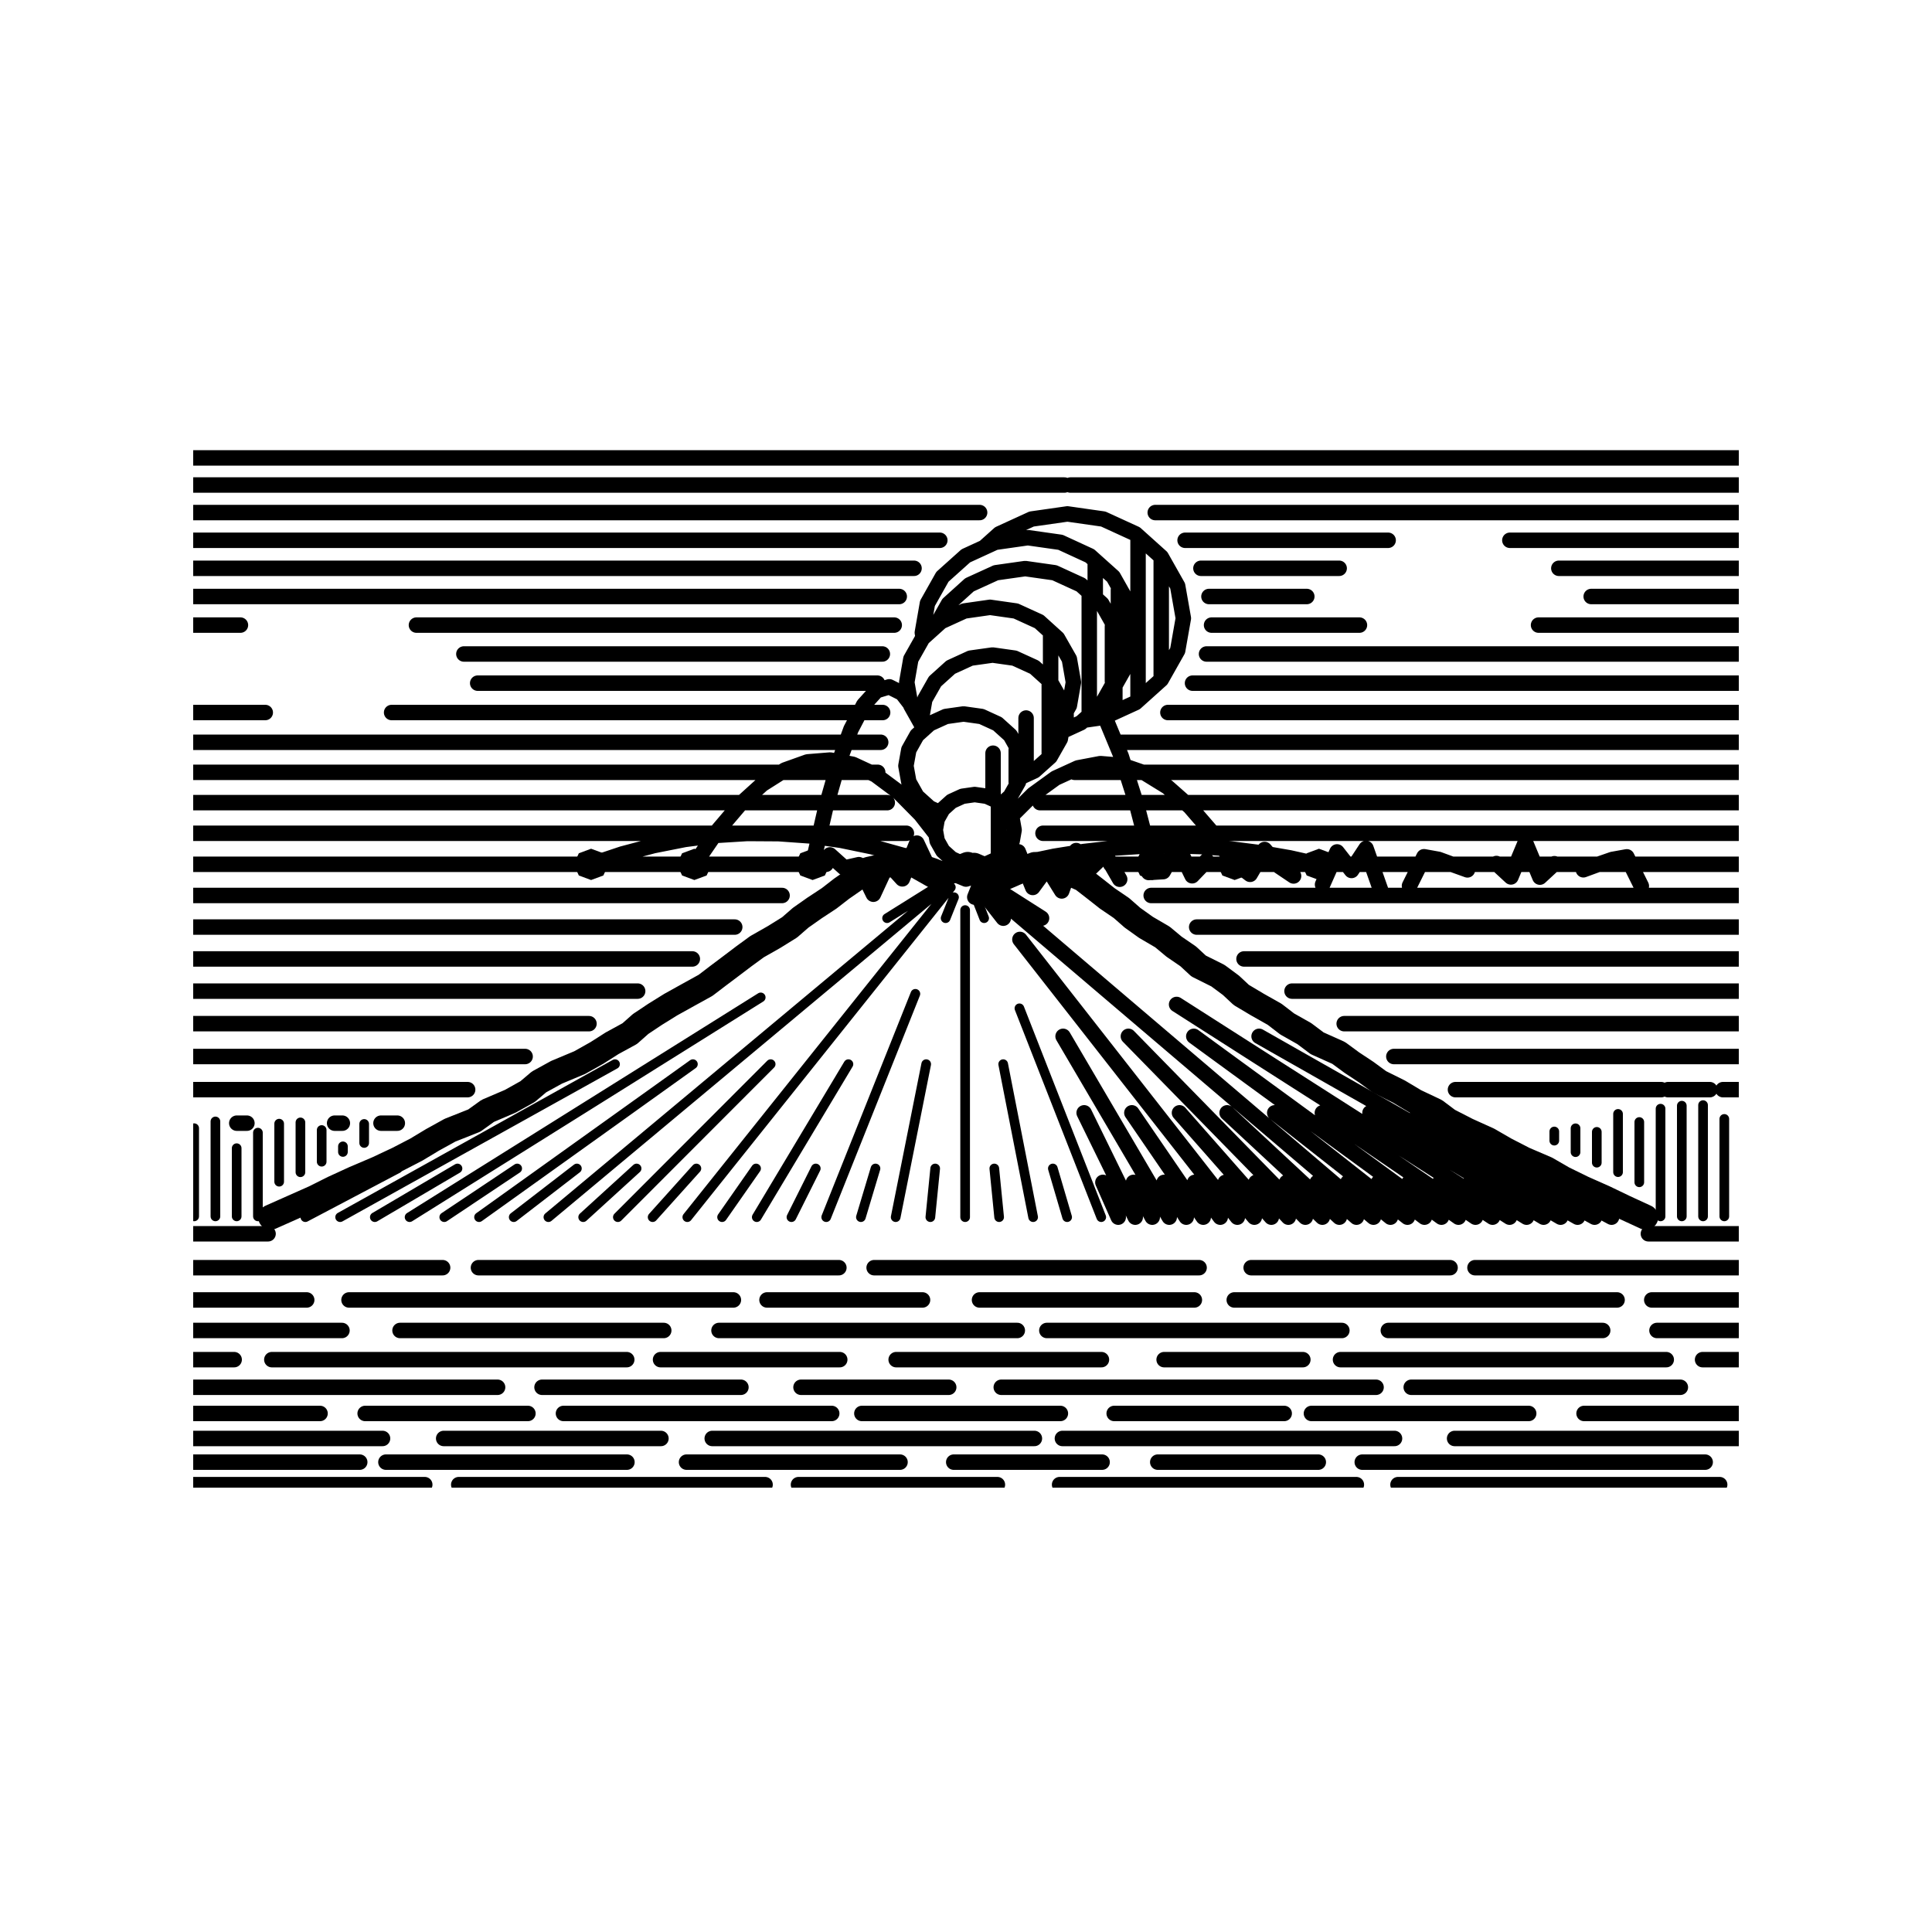
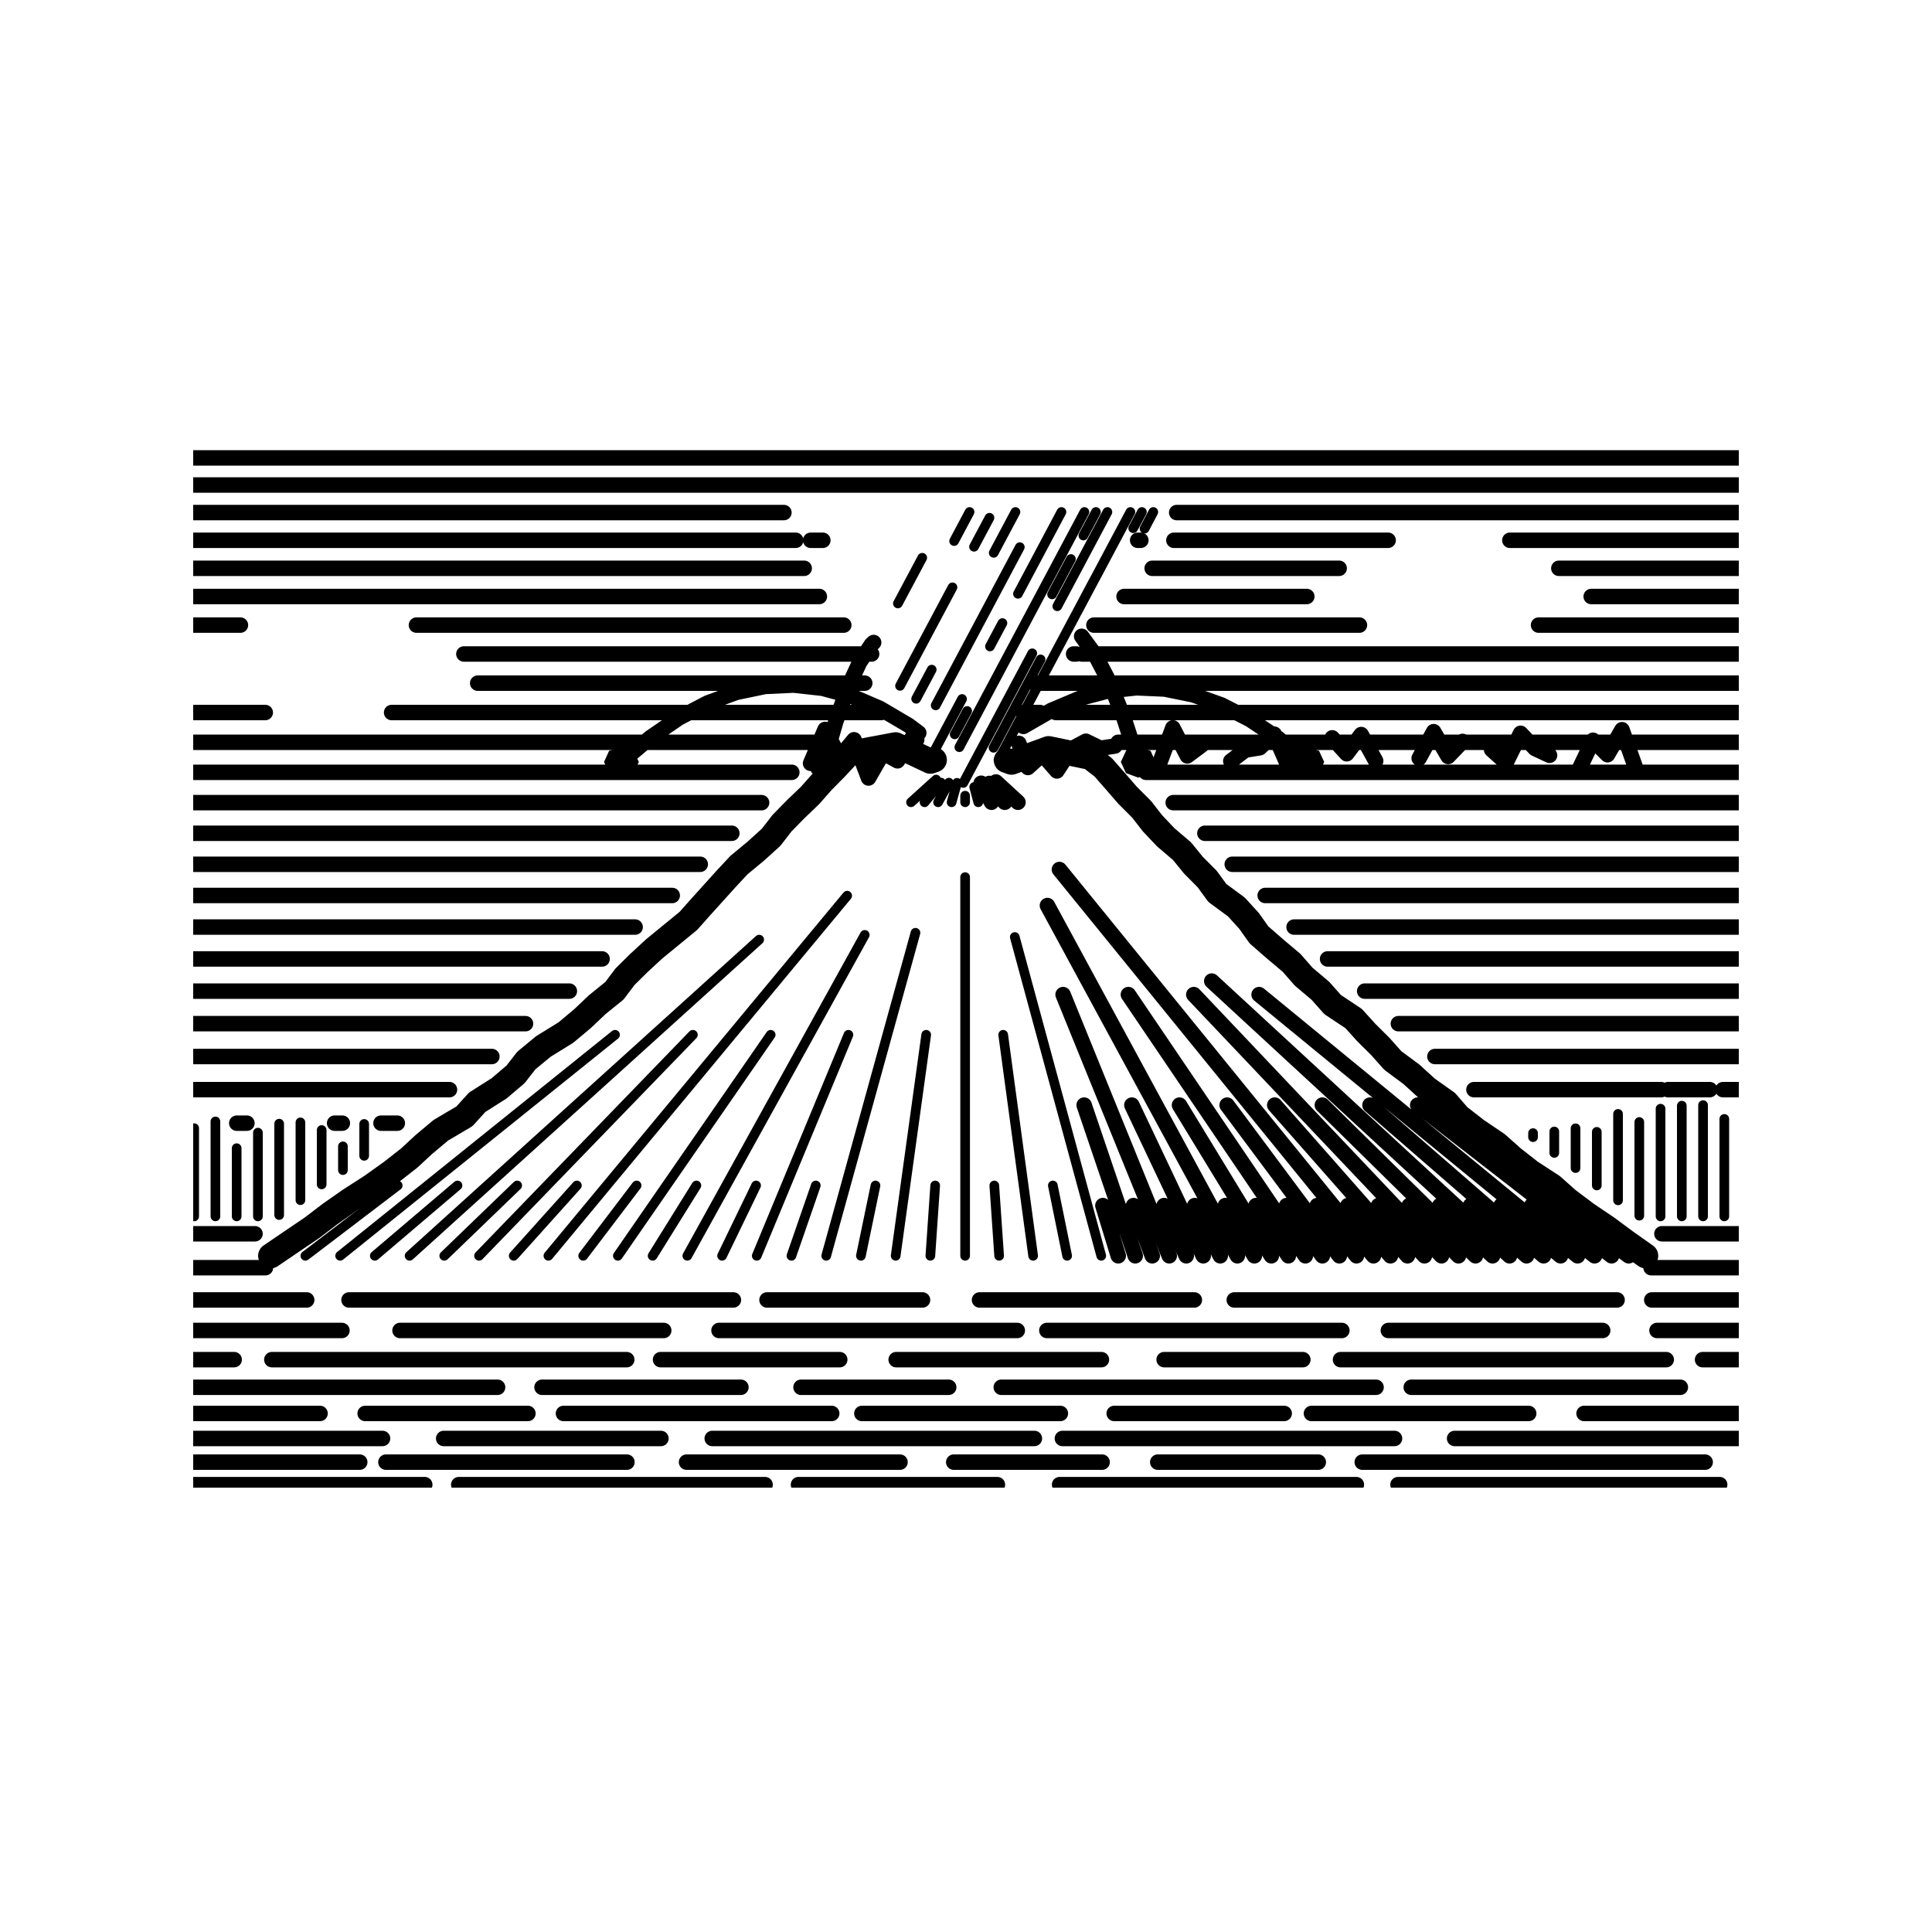
<svg xmlns="http://www.w3.org/2000/svg" viewBox="0 0 200 200">
  <defs>
    <clipPath id="w">
      <path d="M20 46L180 46L180 154L20 154Z" />
    </clipPath>
  </defs>
  <g clip-path="url(#w)" fill="none" stroke="#000" stroke-linecap="round" stroke-linejoin="round">
-     <path d="M85.92 89.48L85.39 90.63L84.12 91.1L82.85 90.63L82.32 89.48L82.85 88.33L84.12 87.86L85.39 88.33ZM121.08 89.48L120.55 90.63L119.28 91.1L118.01 90.63L117.48 89.48L118.01 88.33L119.28 87.86L120.55 88.33ZM73.68 89.48L73.15 90.63L71.88 91.1L70.61 90.63L70.08 89.48L70.61 88.33L71.88 87.86L73.15 88.33ZM129.61 89.48L129.08 90.63L127.81 91.1L126.54 90.63L126.01 89.48L126.54 88.33L127.81 87.86L129.08 88.33ZM62.99 89.48L62.46 90.63L61.19 91.1L59.92 90.63L59.39 89.48L59.92 88.33L61.19 87.86L62.46 88.33ZM138.34 89.48L137.81 90.63L136.54 91.1L135.27 90.63L134.74 89.48L135.27 88.33L136.54 87.86L137.81 88.33Z" fill="#000" stroke="none" />
-     <path d="M182.9 117.81L182.9 125.92M180.7 117.26L180.7 125.92M178.5 115.83L178.5 125.92M176.3 114.4L176.3 125.92M174.1 114.46L174.1 125.92M171.9 114.77L171.9 125.92M169.7 116.15L169.7 122.39M167.5 115.31L167.5 121.34M165.3 117.17L165.3 120.36M163.1 116.8L163.1 119.27M160.9 117.13L160.9 118.08M37.7 116.35L37.7 118.32M35.5 118.67L35.5 119.25M33.3 116.98L33.3 120.26M31.1 116.19L31.1 121.35M28.9 116.32L28.9 122.33M26.7 117.25L26.7 125.92M24.5 118.86L24.5 125.92M22.3 116.09L22.3 125.92M20.1 116.79L20.1 125.92M41.17 120.96L31.61 126M63.67 110.16L35.21 126M47.36 120.96L38.8 126M98.18 91.08L91.83 95.05M78.75 103.25L42.4 126M53.54 120.96L45.99 126M71.73 110.16L49.59 126M59.72 120.96L53.18 126M98.27 91.37L56.77 126M65.9 120.96L60.37 126M79.78 110.16L63.96 126M72.09 120.96L67.56 126M98.43 91.85L71.15 126M78.27 120.96L74.75 126M87.83 110.16L78.34 126M84.45 120.96L81.93 126M98.76 92.88L97.89 95.05M94.76 102.88L85.53 126M90.63 120.96L89.12 126M95.88 110.16L92.72 126M96.81 120.96L96.31 126M99.91 94.21L99.91 126M102.93 120.96L103.43 126M103.85 110.16L106.95 126M108.99 120.96L110.47 126M100.97 92.72L101.88 95.05M105.53 104.38L114 126" stroke-width="1" />
-     <path d="M20 47.4L180 47.4M20 50.21L110.19 50.21M110.81 50.21L180 50.21M20 53.06L101.41 53.06M119.59 53.06L180 53.06M20 55.93L97.29 55.93M122.68 55.93L143.7 55.93M156.3 55.93L180 55.93M20 58.83L94.62 58.83M124.32 58.83L138.63 58.83M161.37 58.83L180 58.83M20 61.75L93.09 61.75M125.15 61.75L135.28 61.75M164.72 61.75L180 61.75M20 64.71L24.89 64.71M43.11 64.71L92.57 64.71M125.42 64.71L140.73 64.71M159.27 64.71L180 64.71M48.02 67.7L91.34 67.7M124.9 67.7L180 67.7M49.45 70.72L90.83 70.72M123.45 70.72L180 70.72M20 73.76L27.46 73.76M40.54 73.76L91.37 73.76M120.9 73.76L180 73.76M20 76.84L91.17 76.84M115.8 76.84L180 76.84M20 79.95L90.86 79.95M111.24 79.95L180 79.95M20 83.09L91.85 83.09M107.66 83.09L180 83.09M20 86.26L93.83 86.26M107.97 86.26L180 86.26M20 89.47L85.51 89.47M114.98 89.47L180 89.47M20 92.7L80.96 92.7M119.17 92.7L180 92.7M20 95.97L76.06 95.97M123.88 95.97L180 95.97M20 99.27L71.67 99.27M128.78 99.27L180 99.27M20 102.6L66.01 102.6M133.75 102.6L180 102.6M20 105.97L60.97 105.97M139.15 105.97L180 105.97M20 109.37L54.36 109.37M144.29 109.37L180 109.37M20 112.8L48.41 112.8M150.67 112.8L171.97 112.8M172.67 112.8L177 112.8M178.36 112.8L180 112.8M24.51 116.27L25.56 116.27M34.64 116.27L35.44 116.27M39.44 116.27L41.13 116.27M20 127.72L27.75 127.72M170.64 127.72L180 127.72M20 131.23L45.82 131.23M49.53 131.23L86.84 131.23M90.49 131.23L124.13 131.23M129.52 131.23L150.11 131.23M152.69 131.23L180 131.23M20 134.57L31.75 134.57M36.13 134.57L75.92 134.57M79.4 134.57L95.5 134.57M101.4 134.57L123.64 134.57M127.77 134.57L167.4 134.57M170.99 134.57L180 134.57M20 137.73L35.4 137.73M41.41 137.73L68.71 137.73M74.43 137.73L105.31 137.73M108.37 137.73L138.91 137.73M143.72 137.73L165.91 137.73M171.53 137.73L180 137.73M20 140.75L24.24 140.75M28.14 140.75L64.88 140.75M68.38 140.75L86.93 140.75M92.77 140.75L114.02 140.75M120.51 140.75L134.87 140.75M138.77 140.75L172.49 140.75M176.25 140.75L180 140.75M20 143.61L51.51 143.61M56.11 143.61L76.7 143.61M82.92 143.61L98.21 143.61M103.65 143.61L142.45 143.61M146.09 143.61L173.95 143.61M20 146.32L33.13 146.32M37.8 146.32L54.65 146.32M58.33 146.32L86.1 146.32M89.22 146.32L109.77 146.32M115.34 146.32L132.94 146.32M135.76 146.32L158.25 146.32M163.98 146.32L180 146.32M20 148.91L39.6 148.91M45.93 148.91L68.42 148.91M73.73 148.91L107.08 148.91M109.98 148.91L144.36 148.91M150.58 148.91L180 148.91M20 151.36L37.24 151.36M39.95 151.36L64.9 151.36M71.07 151.36L93.17 151.36M98.73 151.36L114.09 151.36M119.85 151.36L136.47 151.36M141.02 151.36L176.52 151.36M20 153.69L43.97 153.69M47.49 153.69L79.2 153.69M82.66 153.69L103.25 153.69M109.69 153.69L140.41 153.69M144.72 153.69L178.02 153.69M114.17 122.4L115.76 126M112.23 115.2L117.52 126M117.34 122.4L119.28 126M110.05 107.28L121.04 126M120.51 122.4L122.8 126M117.17 115.2L124.56 126M123.68 122.4L126.32 126M101.33 91.82L103.86 95.05M105.58 97.25L128.09 126M126.85 122.4L129.85 126M122.1 115.2L131.61 126M130.02 122.4L133.37 126M116.81 107.28L135.13 126M133.19 122.4L136.89 126M127.03 115.2L138.65 126M136.36 122.4L140.42 126M101.51 91.37L142.18 126M139.53 122.4L143.94 126M131.96 115.2L145.7 126M142.7 122.4L147.46 126M123.58 107.28L149.22 126M145.88 122.4L150.98 126M136.89 115.2L152.74 126M149.05 122.4L154.51 126M101.62 91.1L107.82 95.05M121.8 103.98L156.27 126M152.22 122.4L158.03 126M141.82 115.2L159.79 126M155.39 122.4L161.55 126M130.34 107.28L163.31 126M158.56 122.4L165.07 126M146.76 115.2L166.83 126M85.91 88.5L87.41 89.85M87.41 89.85L88.91 89.51M88.91 89.51L90.41 92.57M90.41 92.57L91.91 89.33M91.91 89.33L93.41 90.98M93.41 90.98L94.91 87.28M94.91 87.28L96.41 90.46M96.41 90.46L97.91 90.24M100.91 92.87L102.33 89.33M102.64 89.19L103.91 89.43M103.91 89.43L105.41 88.18M105.41 88.18L106.91 91.87M106.91 91.87L108.41 89.82M108.41 89.82L109.91 92.23M109.91 92.23L111.41 88.05M111.41 88.05L112.91 89.87M112.91 89.87L114.41 88.42M114.41 88.42L115.91 91.02M118.91 90.32L120.41 90.23M120.41 90.23L121.91 87.57M121.91 87.57L123.41 90.66M123.41 90.66L124.91 89.1M127.91 89.36L129.41 90.51M129.41 90.51L130.91 87.94M130.91 87.94L132.41 89.67M132.41 89.67L133.91 90.68M136.91 91.57L138.41 88.19M138.41 88.19L139.91 90.11M139.91 90.11L141.41 87.83M141.41 87.83L142.91 92.09M145.91 91.7L147.41 88.69M147.41 88.69L148.91 88.96M148.91 88.96L150.41 89.51M150.41 89.51L151.91 90.05M154.91 89.39L156.41 90.78M156.41 90.78L157.91 87.2M157.91 87.2L159.41 90.8M159.41 90.8L160.91 89.41M163.91 90.04L165.41 89.49M165.41 89.49L166.91 88.97M166.91 88.97L168.41 88.7M168.41 88.7L169.91 91.72M100 91L99.65 89.41M94.26 72.9L93.38 71.76L92.06 71.1L90.74 71.5L89.41 72.97L88.09 75.5L86.77 79.1L85.44 83.76L84.12 89.48M100 91L100.37 89.52M114.34 74.21L114.46 74.41L116.07 78.29L117.67 83.31L119.28 89.48M100 91L98.71 88.99M96.9 86.36L95.31 84.32L92.97 81.95L90.63 80.21L88.28 79.12L85.94 78.68L83.6 78.87L81.25 79.71L78.91 81.19L76.57 83.31L74.22 86.07L71.88 89.48M100 91L100.92 89.59M104.64 84.53L106.95 82.23L109.27 80.55L111.59 79.49L113.91 79.05L116.22 79.24L118.54 80.04L120.86 81.47L123.18 83.52L125.49 86.19L127.81 89.48M100 91L96.77 89.67L93.53 88.56L90.3 87.66L87.06 86.99L83.83 86.53L80.6 86.3L77.36 86.28L74.13 86.48L70.89 86.9L67.66 87.54L64.42 88.4L61.19 89.48M100 91L103.05 90.07L106.09 89.28L109.14 88.64L112.18 88.15L115.23 87.8L118.27 87.6L121.32 87.55L124.36 87.64L127.41 87.88L130.45 88.27L133.5 88.8L136.54 89.48M122.5 64L121.91 67.34L120.21 70.35L117.55 72.74L114.21 74.27L112.18 74.56M101.89 56.66L103.45 55.26L106.79 53.73L110.5 53.2L114.21 53.73L117.55 55.26L120.21 57.65L121.91 60.66L122.5 64M115.41 70.98L115.41 73.32M117.81 55.89L117.81 72.11M120.21 58.05L120.21 69.95M117.33 65.49L116.79 68.53L115.24 71.27L114.68 71.78M95.57 66.02L95.48 65.49L96.01 62.46L97.56 59.71L99.98 57.54L103.03 56.14L106.4 55.66L109.78 56.14L112.82 57.54L115.24 59.71L116.79 62.46L117.33 65.49M113.38 58.44L113.38 61.89M115.78 61.06L115.78 66.82M115.78 68.55L115.78 69.92M115.93 67.68L115.45 70.41L114.06 72.87L111.89 74.82L109.89 75.74M96.85 64.86L98.19 62.5L100.36 60.54L103.1 59.29L106.13 58.86L109.16 59.29L111.89 60.54L114.06 62.5L115.45 64.96L115.93 67.68M110.36 73.64L110.36 75.13M112.76 61.72L112.76 73.64M115.16 64.83L115.16 70.53M111.12 70.63L110.7 73.03L110.07 74.15M95.51 75.2L94.29 73.03L93.87 70.63L94.29 68.23L95.51 66.07L97.42 64.35L99.83 63.25L102.49 62.87L105.16 63.25L107.57 64.35L109.47 66.07L110.7 68.23L111.12 70.63M108.76 65.83L108.76 70.63M110.12 74.44L109.76 76.49L108.71 78.34L107.08 79.8L105.5 80.53M95.57 75.54L95.38 74.44L95.74 72.39L96.79 70.54L98.42 69.07L100.47 68.13L102.75 67.81L105.02 68.13L107.08 69.07L108.71 70.54L109.76 72.39L110.12 74.44M106.22 74.33L106.22 79.8M108.62 70.87L108.62 78.01M105.72 79.28L105.43 80.94L104.58 82.44L103.66 83.27M97.38 84.15L96.24 83.63L94.92 82.44L94.08 80.94L93.78 79.28L94.08 77.62L94.92 76.12L96.24 74.93L97.91 74.17L99.75 73.91L101.6 74.17L103.26 74.93L104.58 76.12L105.43 77.62L105.72 79.28M102.8 77.97L102.8 82.72M105.2 77.61L105.2 80.95M104.98 85.92L104.78 87.05L104.2 88.08L103.3 88.89L102.16 89.41L100.9 89.59L99.64 89.41L98.5 88.89L97.6 88.08L97.02 87.05L96.82 85.92L97.02 84.79L97.6 83.76L98.5 82.95L99.64 82.43L100.9 82.25L102.16 82.43L103.3 82.95L104.2 83.76L104.78 84.79ZM103.36 83.41L103.36 88.43" stroke-width="1.6" />
-     <path d="M28.02 126L30.27 125L32.52 124L34.52 123L36.7 122L39.05 121L41.18 120L43.11 119L44.77 118L46.58 117L49.1 116L50.49 115L52.83 114L54.62 113L55.8 112L57.62 111L60.01 110L61.79 109L63.36 108L65.19 107L66.32 106L67.82 105L69.43 104L71.23 103L73.04 102L74.35 101L75.68 100L77 99L78.37 98L80.13 97L81.74 96L82.89 95L84.31 94L85.83 93L87.12 92L88.56 91L89.91 90L89.91 90L93.91 89.1L96.91 90.8L100.18 89.49M100.83 89.58L103.91 90.9L107.11 89.5L110.71 90.4L110.71 90.4L112.06 91L113.35 92L114.62 93L116.09 94L117.23 95L118.63 96L120.34 97L121.54 98L123 99L124.08 100L126.08 101L127.43 102L128.5 103L130.18 104L131.95 105L133.25 106L135.02 107L136.35 108L138.58 109L139.94 110L141.45 111L142.81 112L144.82 113L146.49 114L148.6 115L149.93 116L151.88 117L154.09 118L155.82 119L157.76 120L160.09 121L161.82 122L163.86 123L166.11 124L168.19 125L170.36 126" stroke-width="2.6" />
+     <path d="M87.11 78.88L86.58 80.03L85.31 80.5L84.04 80.03L83.51 78.88L84.04 77.73L85.31 77.26L86.58 77.73ZM119.63 78.88L119.11 80.03L117.83 80.5L116.56 80.03L116.03 78.88L116.56 77.73L117.83 77.26L119.11 77.73ZM66.13 78.88L65.6 80.03L64.33 80.5L63.05 80.03L62.53 78.88L63.05 77.73L64.33 77.26L65.6 77.73ZM137.08 78.88L136.55 80.03L135.28 80.5L134.01 80.03L133.48 78.88L134.01 77.73L135.28 77.26L136.55 77.73Z" fill="#000" stroke="none" />
+     <path d="M182.9 117.81L182.9 125.92M180.7 117.26L180.7 125.92M178.5 115.83L178.5 125.92M176.3 114.4L176.3 125.92M174.1 114.46L174.1 125.92M171.9 114.77L171.9 125.92M169.7 116.15L169.7 125.85M167.5 115.31L167.5 124.26M165.3 117.17L165.3 122.72M163.1 116.8L163.1 120.92M160.9 117.13L160.9 119.35M158.7 117.3L158.7 117.72M37.7 116.35L37.7 119.65M35.5 118.67L35.5 121.13M33.3 116.98L33.3 122.61M31.1 116.19L31.1 124.24M28.9 116.32L28.9 125.78M26.7 117.25L26.7 125.92M24.5 118.86L24.5 125.92M22.3 116.09L22.3 125.92M20.1 116.79L20.1 125.92M41.17 122.72L31.61 130M63.67 107.12L35.21 130M47.36 122.72L38.8 130M96.91 80.7L94.31 83.05M78.59 97.27L42.4 130M53.54 122.72L45.99 130M71.73 107.12L49.59 130M59.72 122.72L53.18 130M97.41 81.01L95.71 83.05M87.7 92.72L56.77 130M65.9 122.72L60.37 130M79.78 107.12L63.96 130M72.09 122.72L67.56 130M98.23 81.02L97.11 83.05M89.52 96.78L71.15 130M78.27 122.72L74.75 130M87.83 107.12L78.34 130M84.45 122.72L81.93 130M99.07 81.04L98.51 83.05M94.77 96.56L85.53 130M90.63 122.72L89.12 130M95.88 107.12L92.72 130M96.81 122.72L96.31 130M99.91 82.37L99.91 83.05M99.91 90.8L99.91 130M102.93 122.72L103.43 130M103.85 107.12L106.95 130M108.99 122.72L110.47 130M100.85 81.47L101.27 83.05M105.05 97L114 130M92.95 62.47L95.47 57.74M98.77 56.01L100.37 53M93.17 71L98.6 60.8M100.83 56.6L102.43 53.6M94.84 72.34L96.45 69.32M102.87 57.23L105.12 53M96.86 73.02L105.57 56.64M96.37 78.41L99.59 72.36M102.48 66.92L103.77 64.5M105.38 61.47L109.88 53M99.31 77.35L112.26 53M99.72 81.05L106.86 67.63M109.45 62.76L114.64 53M103.36 78.68L111.35 63.65M111.47 63.43L113.26 60.06M113.33 59.94L117.02 53M118.48 54.73L119.39 53M98.83 76.02L100.12 73.6M108.91 61.53L110.86 57.87M112.15 55.44L113.45 53M102.85 77.41L107.72 68.26M117.31 54.68L118.21 53" stroke-width="1" />
+     <path d="M20 47.4L180 47.4M20 50.21L180 50.21M20 53.06L81.15 53.06M121.81 53.06L180 53.06M20 55.93L82.37 55.93M83.92 55.93L85.18 55.93M117.77 55.93L118.1 55.93M121.52 55.93L143.7 55.93M156.3 55.93L180 55.93M20 58.83L83.25 58.83M119.27 58.83L138.63 58.83M161.37 58.83L180 58.83M20 61.75L84.82 61.75M116.36 61.75L135.28 61.75M164.72 61.75L180 61.75M20 64.71L24.89 64.71M43.11 64.71L87.35 64.71M113.24 64.71L140.73 64.71M159.27 64.71L180 64.71M48.02 67.7L89.02 67.7M89.83 67.7L90.23 67.7M111.14 67.7L111.43 67.7M111.99 67.7L180 67.7M49.45 70.72L89.52 70.72M107.1 70.72L111.03 70.72M111.17 70.72L180 70.72M20 73.76L27.46 73.76M40.54 73.76L91.24 73.76M105.89 73.76L107.66 73.76M109.3 73.76L180 73.76M20 76.84L84.89 76.84M115.75 76.84L180 76.84M20 79.95L81.97 79.95M118.64 79.95L180 79.95M20 83.09L78.84 83.09M121.45 83.09L180 83.09M20 86.26L75.76 86.26M124.73 86.26L180 86.26M20 89.47L72.49 89.47M127.56 89.47L180 89.47M20 92.7L69.59 92.7M130.97 92.7L180 92.7M20 95.97L65.75 95.97M133.96 95.97L180 95.97M20 99.27L62.33 99.27M137.43 99.27L180 99.27M20 102.6L58.94 102.6M141.27 102.6L180 102.6M20 105.97L54.4 105.97M144.76 105.97L180 105.97M20 109.37L50.92 109.37M148.54 109.37L180 109.37M20 112.8L46.53 112.8M152.58 112.8L171.97 112.8M172.67 112.8L177 112.8M178.36 112.8L180 112.8M24.51 116.27L25.56 116.27M34.64 116.27L35.44 116.27M39.44 116.27L41.13 116.27M20 127.72L26.4 127.72M172.04 127.72L180 127.72M20 131.23L27.48 131.23M170.92 131.23L180 131.23M20 134.57L31.75 134.57M36.13 134.57L75.92 134.57M79.4 134.57L95.5 134.57M101.4 134.57L123.64 134.57M127.77 134.57L167.4 134.57M170.99 134.57L180 134.57M20 137.73L35.4 137.73M41.41 137.73L68.71 137.73M74.43 137.73L105.31 137.73M108.37 137.73L138.91 137.73M143.72 137.73L165.91 137.73M171.53 137.73L180 137.73M20 140.75L24.24 140.75M28.14 140.75L64.88 140.75M68.38 140.75L86.93 140.75M92.77 140.75L114.02 140.75M120.51 140.75L134.87 140.75M138.77 140.75L172.49 140.75M176.25 140.75L180 140.75M20 143.61L51.51 143.61M56.11 143.61L76.7 143.61M82.92 143.61L98.21 143.61M103.65 143.61L142.45 143.61M146.09 143.61L173.95 143.61M20 146.32L33.13 146.32M37.8 146.32L54.65 146.32M58.33 146.32L86.1 146.32M89.22 146.32L109.77 146.32M115.34 146.32L132.94 146.32M135.76 146.32L158.25 146.32M163.98 146.32L180 146.32M20 148.91L39.6 148.91M45.93 148.91L68.42 148.91M73.73 148.91L107.08 148.91M109.98 148.91L144.36 148.91M150.58 148.91L180 148.91M20 151.36L37.24 151.36M39.95 151.36L64.9 151.36M71.07 151.36L93.17 151.36M98.73 151.36L114.09 151.36M119.85 151.36L136.47 151.36M141.02 151.36L176.52 151.36M20 153.69L43.97 153.69M47.49 153.69L79.2 153.69M82.66 153.69L103.25 153.69M109.69 153.69L140.41 153.69M144.72 153.69L178.02 153.69M114.17 124.8L115.76 130M112.23 114.4L117.52 130M117.34 124.8L119.28 130M110.05 102.96L121.04 130M120.51 124.8L122.8 130M117.17 114.4L124.56 130M123.68 124.8L126.32 130M101.57 81.08L102.64 83.05M108.43 93.74L128.09 130M126.85 124.8L129.85 130M122.1 114.4L131.61 130M130.02 124.8L133.37 130M116.81 102.96L135.13 130M133.19 124.8L136.89 130M127.03 114.4L138.65 130M136.36 124.8L140.42 130M102.42 81.1L104.01 83.05M109.67 90.01L142.18 130M139.53 124.8L143.94 130M131.96 114.4L145.7 130M142.7 124.8L147.46 130M123.58 102.96L149.22 130M145.88 124.8L150.98 130M136.89 114.4L152.74 130M149.05 124.8L154.51 130M103.1 80.95L105.38 83.05M125.44 101.56L156.27 130M152.22 124.8L158.03 130M141.82 114.4L159.79 130M155.39 124.8L161.55 130M130.34 102.96L163.31 130M158.56 124.8L165.07 130M146.76 114.4L166.83 130M165.85 127.92L168.6 130M83.91 79.02L85.41 75.51M85.41 75.51L86.91 78.38M86.91 78.38L88.41 76.58M88.41 76.58L89.91 80.54M89.91 80.54L91.41 77.93M91.41 77.93L92.91 78.76M92.91 78.76L94.41 76.39M94.41 76.39L94.9 76.57M105.47 76.95L106.41 79.45M106.41 79.45L107.91 78.09M107.91 78.09L109.41 79.81M109.41 79.81L110.91 77.53M110.91 77.53L112.41 76.73M112.41 76.73L113.91 77.46M113.91 77.46L115.41 77.23M119.91 79.35L121.41 75.35M121.41 75.35L122.91 78.25M122.91 78.25L124.41 77.13M127.41 78.79L128.91 77.65M128.91 77.65L130.41 77.41M130.41 77.41L131.91 76M131.91 76L133.41 79.44M137.91 76.38L139.41 78.03M139.41 78.03L140.91 76.04M140.91 76.04L142.41 78.77M146.91 78.49L148.41 75.74M148.41 75.74L149.91 78.31M149.91 78.31L151.41 76.75M154.41 77.6L155.91 78.95M155.91 78.95L157.41 75.91M157.41 75.91L158.91 77.49M158.91 77.49L160.41 78.19M163.41 79.76L164.91 76.63M164.91 76.63L166.41 78.13M166.41 78.13L167.91 75.54M167.91 75.54L169.41 79.75M90.44 66.51L90.21 66.72L88.98 68.58L87.76 71.23L86.53 74.66L85.31 78.88M111.97 65.87L113.37 67.78L114.86 70.64L116.35 74.34L117.83 78.88M95.11 75.87L94.05 75.08L91.08 73.33L88.11 72.05L85.14 71.25L82.16 70.92L79.19 71.06L76.22 71.68L73.25 72.77L70.27 74.33L67.3 76.37L64.33 78.88M105.94 75.2L108.82 73.54L111.76 72.3L114.7 71.52L117.64 71.2L120.58 71.33L123.52 71.93L126.46 72.98L129.4 74.49L132.34 76.45L135.28 78.88" stroke-width="1.6" />
+     <path d="M28.02 130L30.14 128.56L32.28 127.11L34.17 125.67L36.24 124.22L38.48 122.78L40.51 121.33L42.35 119.89L43.92 118.44L45.64 117L48.08 115.56L49.39 114.11L51.66 112.67L53.37 111.22L54.49 109.78L56.25 108.33L58.58 106.89L60.31 105.44L61.83 104L63.61 102.56L64.7 101.11L66.16 99.67L67.73 98.22L69.49 96.78L71.26 95.33L72.54 93.89L73.85 92.44L75.15 91L76.49 89.56L78.24 88.11L79.83 86.67L80.95 85.22L82.36 83.78L83.87 82.33L85.14 80.89L86.57 79.44L87.91 78L87.91 78L92.71 77.1L96.31 78.8L96.72 78.66M104.18 78.71L104.71 78.9L108.55 77.5L112.87 78.4L112.87 78.4L114.21 79.44L115.48 80.89L116.73 82.33L118.18 83.78L119.3 85.22L120.67 86.67L122.36 88.11L123.54 89.56L124.97 91L126.02 92.44L127.99 93.89L129.3 95.33L130.33 96.78L131.98 98.22L133.7 99.67L134.96 101.11L136.68 102.56L137.96 104L140.13 105.44L141.44 106.89L142.89 108.33L144.18 109.78L146.12 111.22L147.71 112.67L149.74 114.11L151 115.56L152.85 117L154.98 118.44L156.61 119.89L158.45 121.33L160.68 122.78L162.3 124.22L164.23 125.67L166.36 127.11L168.32 128.56L170.36 130" stroke-width="2.6" />
  </g>
</svg>
